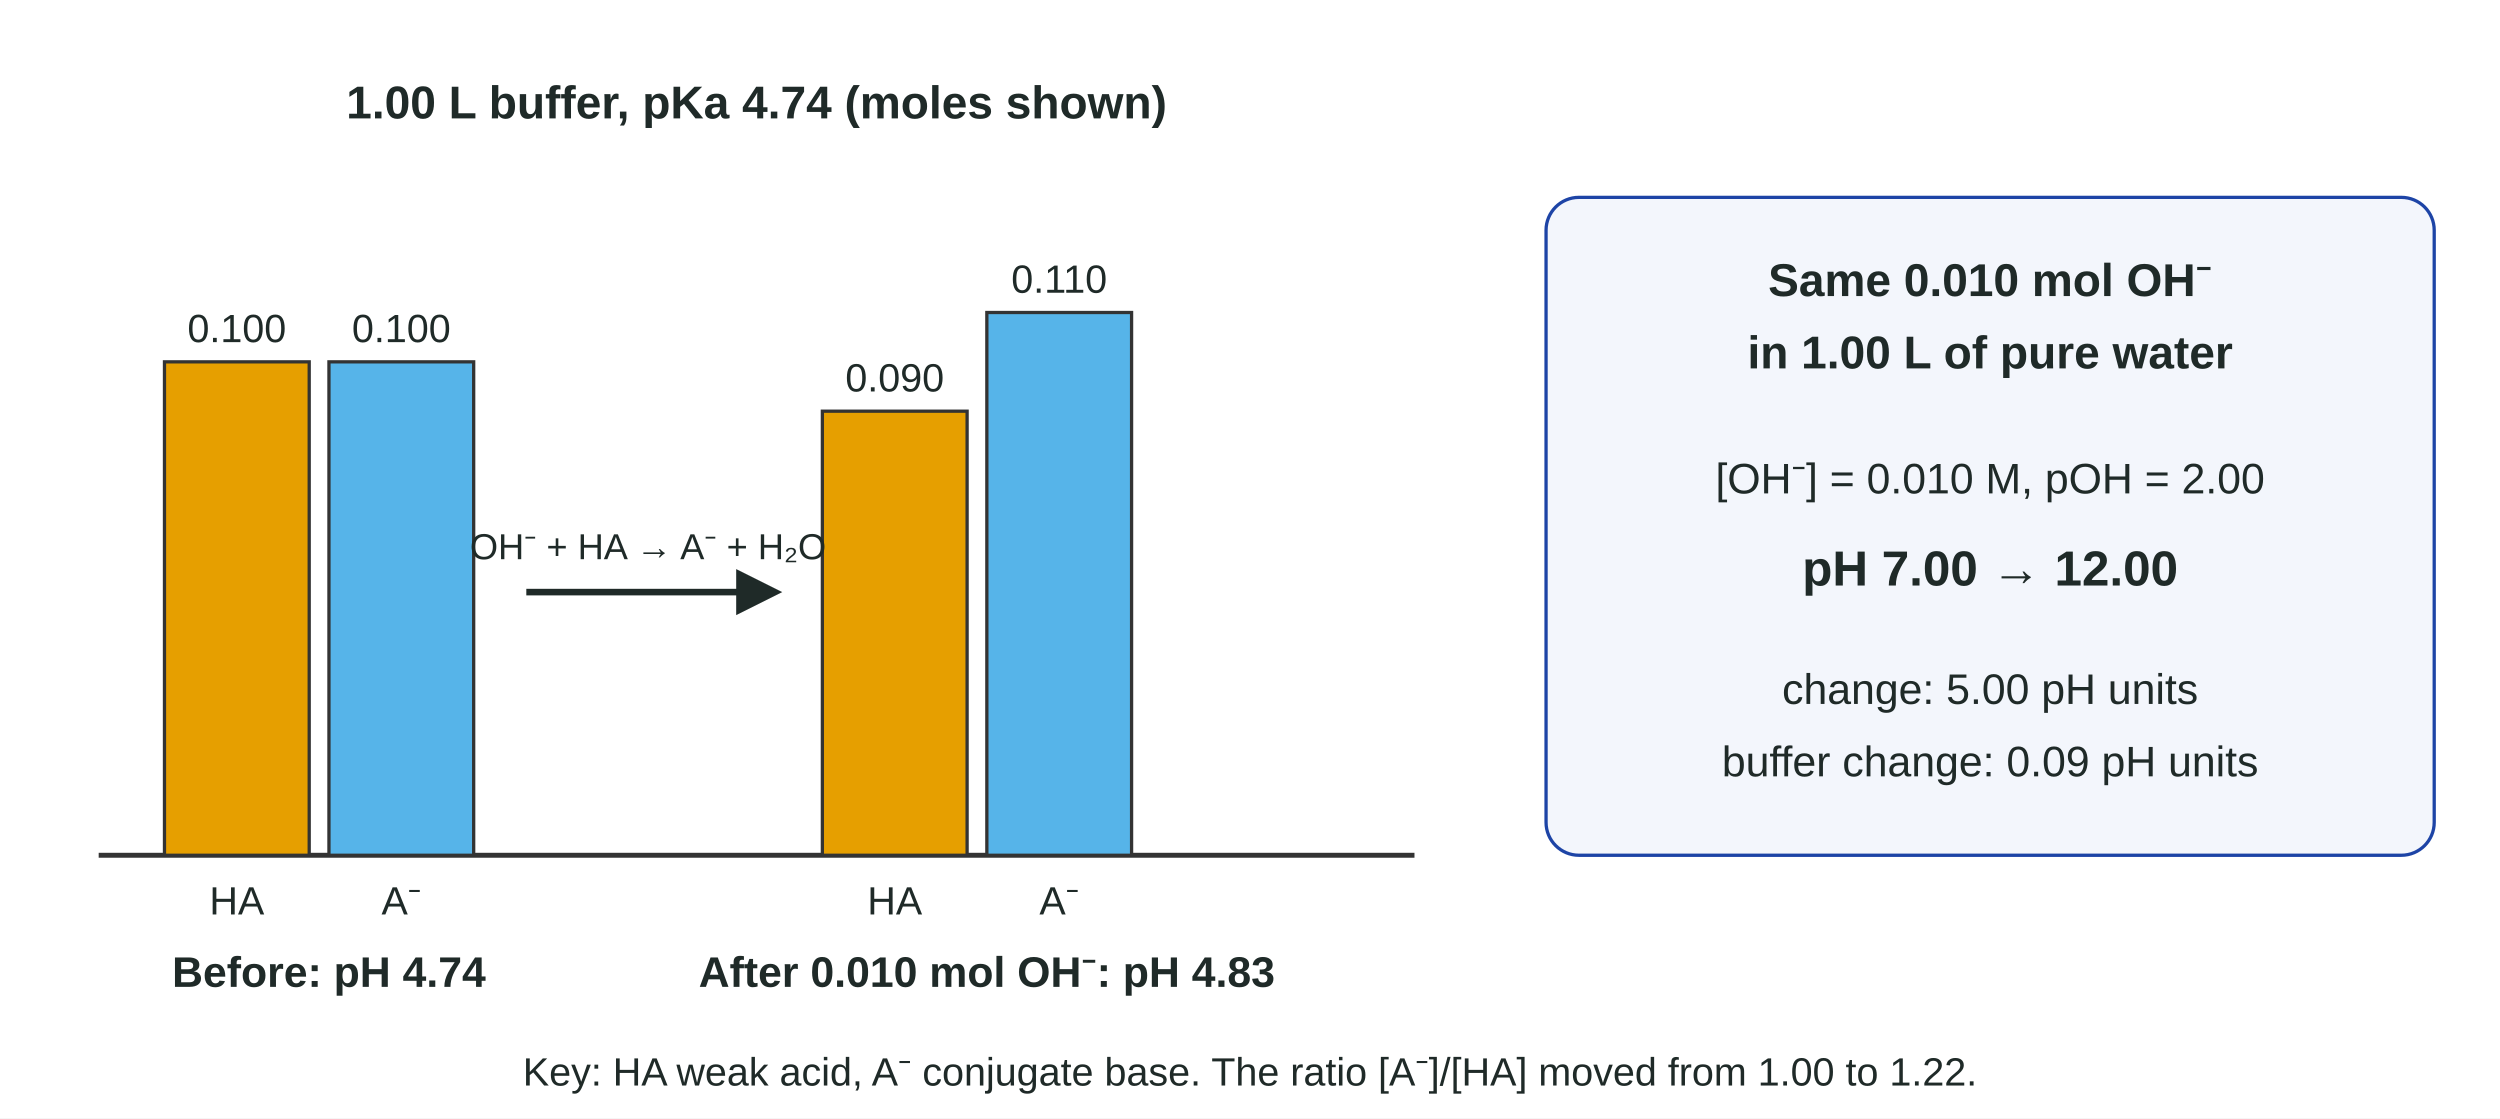
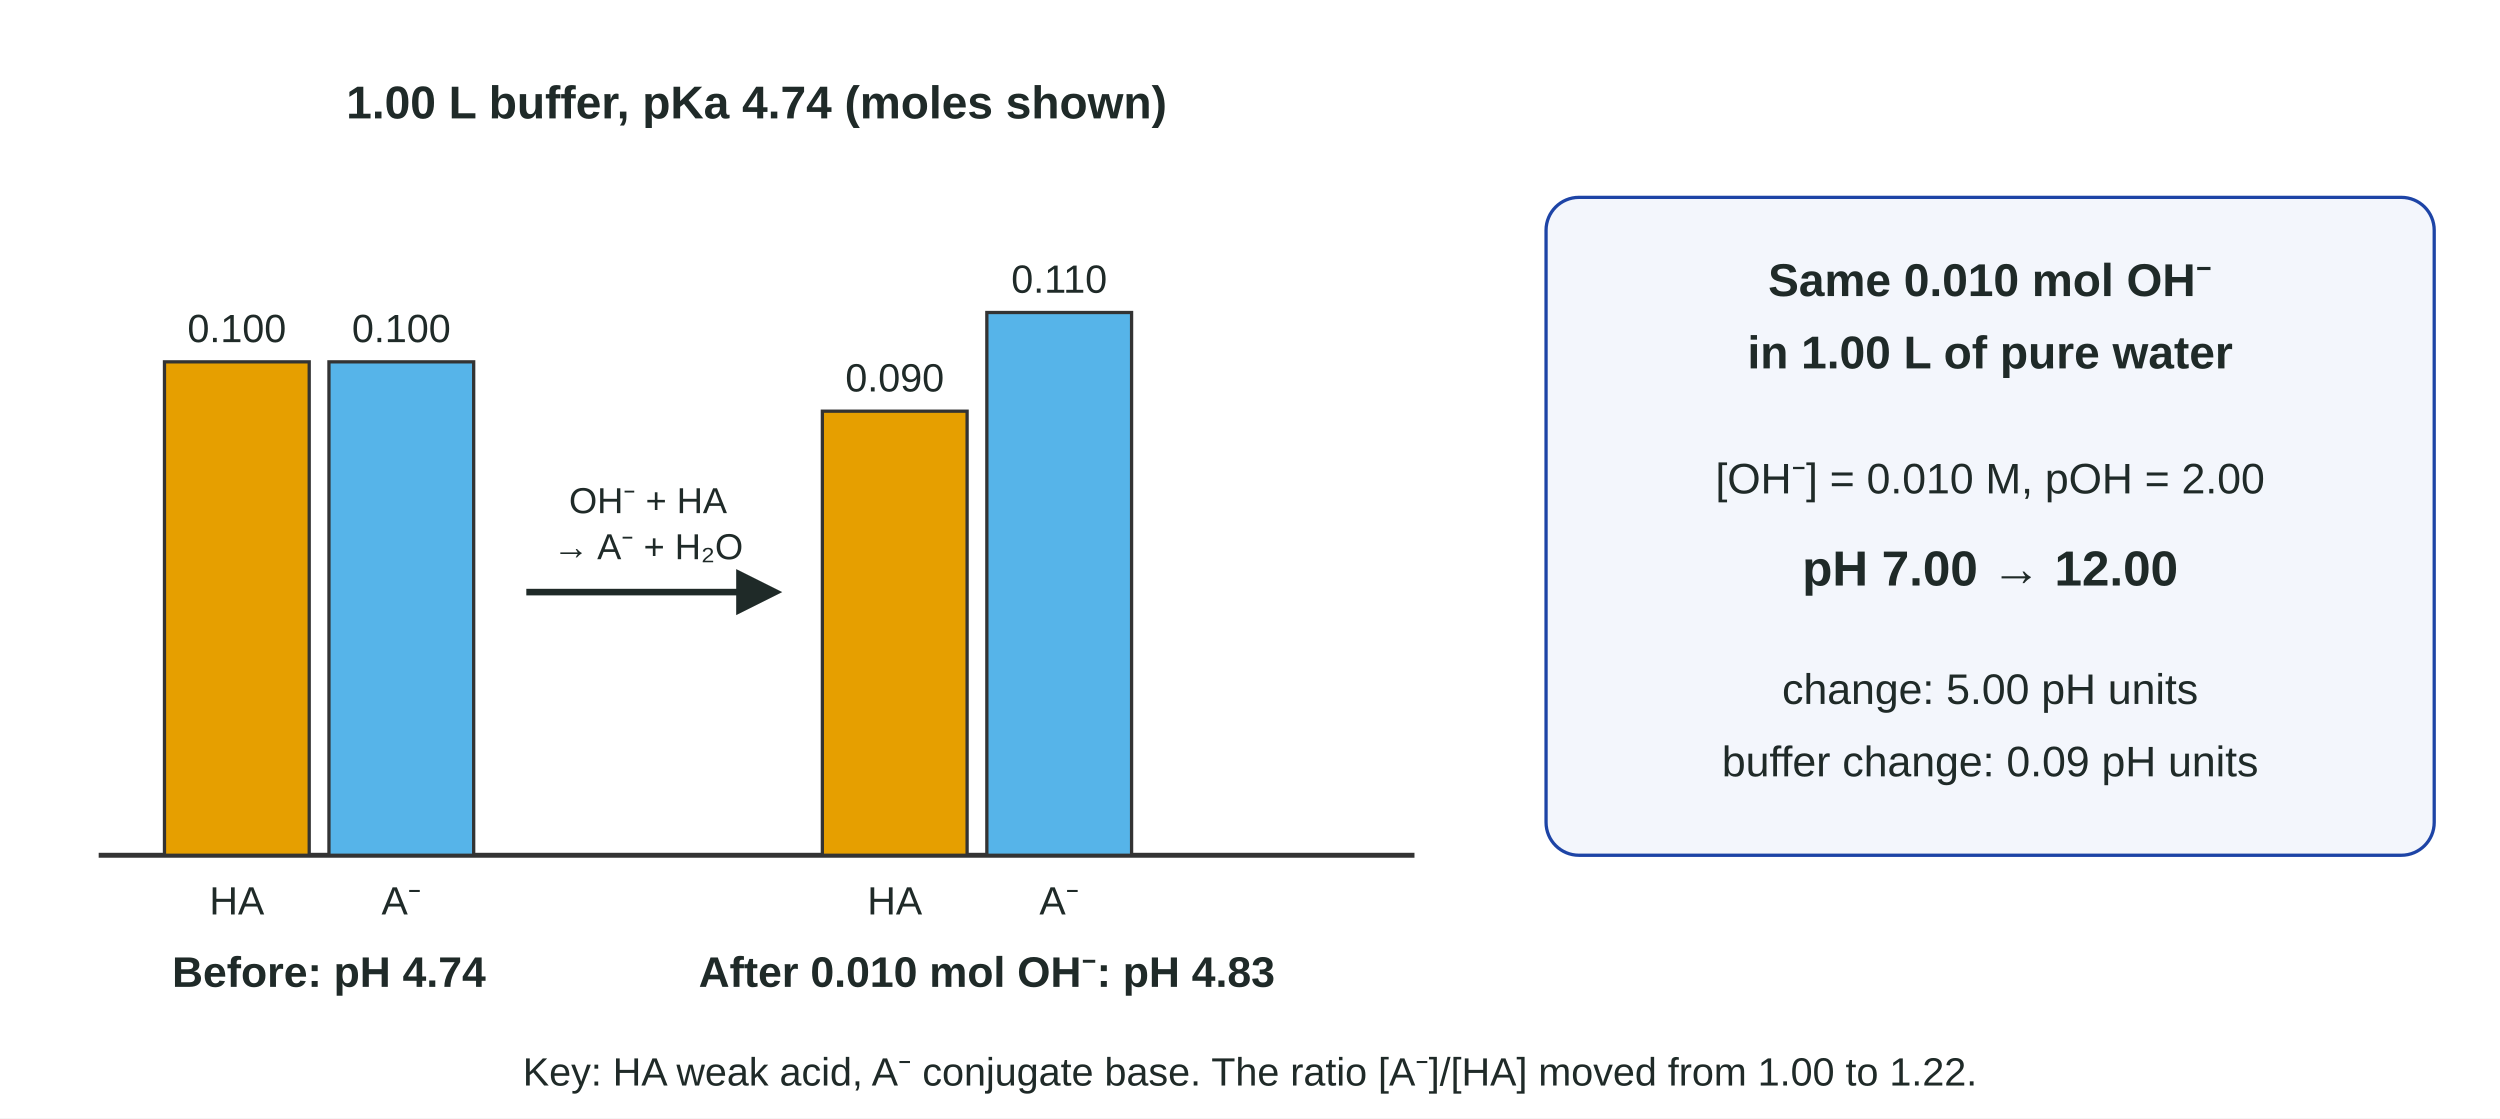
<svg xmlns="http://www.w3.org/2000/svg" viewBox="0 0 760 340" width="760" height="340" role="img" aria-labelledby="buffer-addition-bars-t buffer-addition-bars-d">
  <defs>
    <marker id="buffer-addition-bars-a" viewBox="0 0 10 10" refX="8" refY="5" markerWidth="7" markerHeight="7" orient="auto-start-reverse">
      <path d="M0,0 L10,5 L0,10 Z" fill="#1F2A28" />
    </marker>
  </defs>
  <rect width="760" height="340" fill="#ffffff" />
  <g font-family="Arial,Helvetica,sans-serif" fill="#1F2A28">
    <line x1="30" y1="260" x2="430" y2="260" stroke="#333" stroke-width="1.5" />
    <rect x="50" y="110" width="44" height="150" fill="#E69F00" stroke="#333" />
    <text x="72" y="104" font-size="12" text-anchor="middle">0.100</text>
    <text x="72" y="278" font-size="12" text-anchor="middle">HA</text>
    <rect x="100" y="110" width="44" height="150" fill="#56B4E9" stroke="#333" />
    <text x="122" y="104" font-size="12" text-anchor="middle">0.100</text>
    <text x="122" y="278" font-size="12" text-anchor="middle">A⁻</text>
    <rect x="250" y="125" width="44" height="135" fill="#E69F00" stroke="#333" />
    <text x="272" y="119" font-size="12" text-anchor="middle">0.090</text>
    <text x="272" y="278" font-size="12" text-anchor="middle">HA</text>
    <rect x="300" y="95" width="44" height="165" fill="#56B4E9" stroke="#333" />
    <text x="322" y="89" font-size="12" text-anchor="middle">0.110</text>
    <text x="322" y="278" font-size="12" text-anchor="middle">A⁻</text>
    <text x="100" y="300" font-size="13" text-anchor="middle" font-weight="700">Before: pH 4.74</text>
    <text x="300" y="300" font-size="13" text-anchor="middle" font-weight="700">After 0.010 mol OH⁻: pH 4.83</text>
    <line x1="160" y1="180" x2="235" y2="180" stroke="#1F2A28" stroke-width="2" marker-end="url(#buffer-addition-bars-a)" />
-     <text x="197" y="170" font-size="11" text-anchor="middle">OH⁻ + HA → A⁻ + H₂O</text>
+     <text x="197" y="156" font-size="11" text-anchor="middle">OH⁻ + HA</text>
+     <text x="197" y="170" font-size="11" text-anchor="middle">→ A⁻ + H₂O</text>
    <text x="230" y="36" font-size="14" text-anchor="middle" font-weight="700">1.00 L buffer, pKa 4.74 (moles shown)</text>
    <rect x="470" y="60" width="270" height="200" rx="10" fill="#F3F6FC" stroke="#1D44A6" />
    <text x="605" y="90" font-size="14" text-anchor="middle" font-weight="700">Same 0.010 mol OH⁻</text>
    <text x="605" y="112" font-size="14" text-anchor="middle" font-weight="700">in 1.00 L of pure water</text>
    <text x="605" y="150" font-size="13" text-anchor="middle">[OH⁻] = 0.010 M, pOH = 2.00</text>
    <text x="605" y="178" font-size="15" text-anchor="middle" font-weight="700">pH 7.00 → 12.00</text>
    <text x="605" y="214" font-size="13" text-anchor="middle">change: 5.00 pH units</text>
    <text x="605" y="236" font-size="13" text-anchor="middle">buffer change: 0.09 pH units</text>
    <text x="380" y="330" font-size="12" text-anchor="middle">Key: HA weak acid, A⁻ conjugate base. The ratio [A⁻]/[HA] moved from 1.00 to 1.22.</text>
  </g>
</svg>
